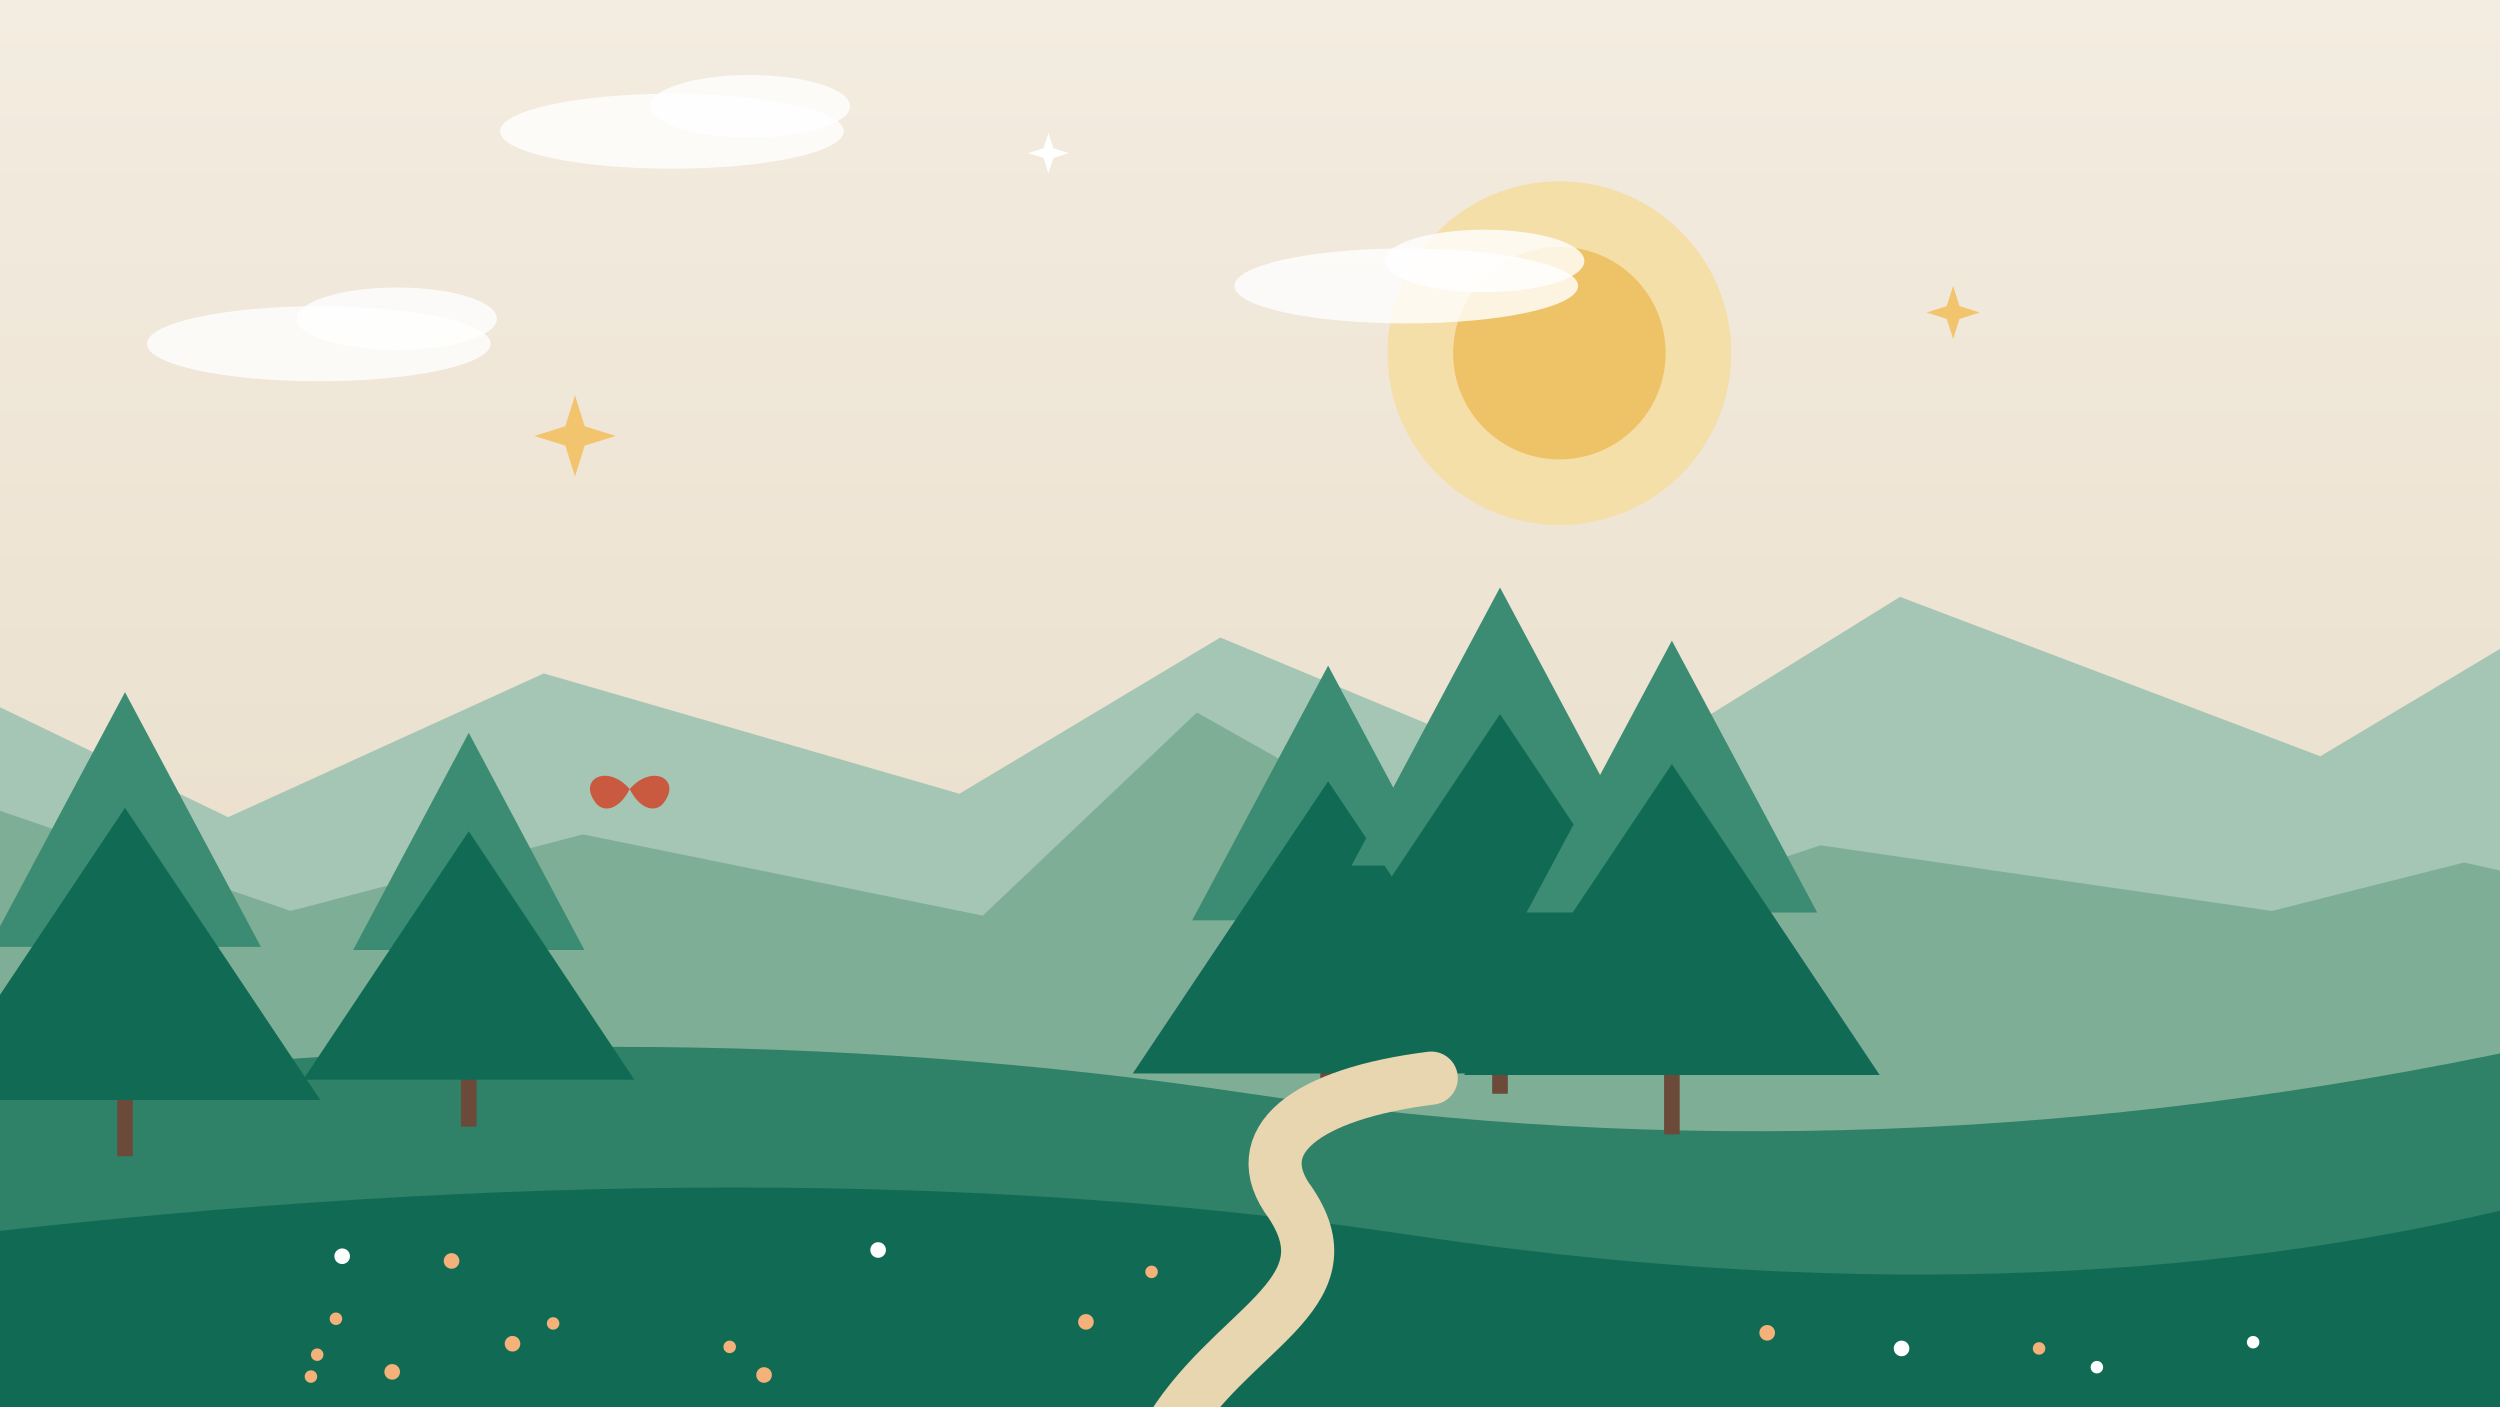
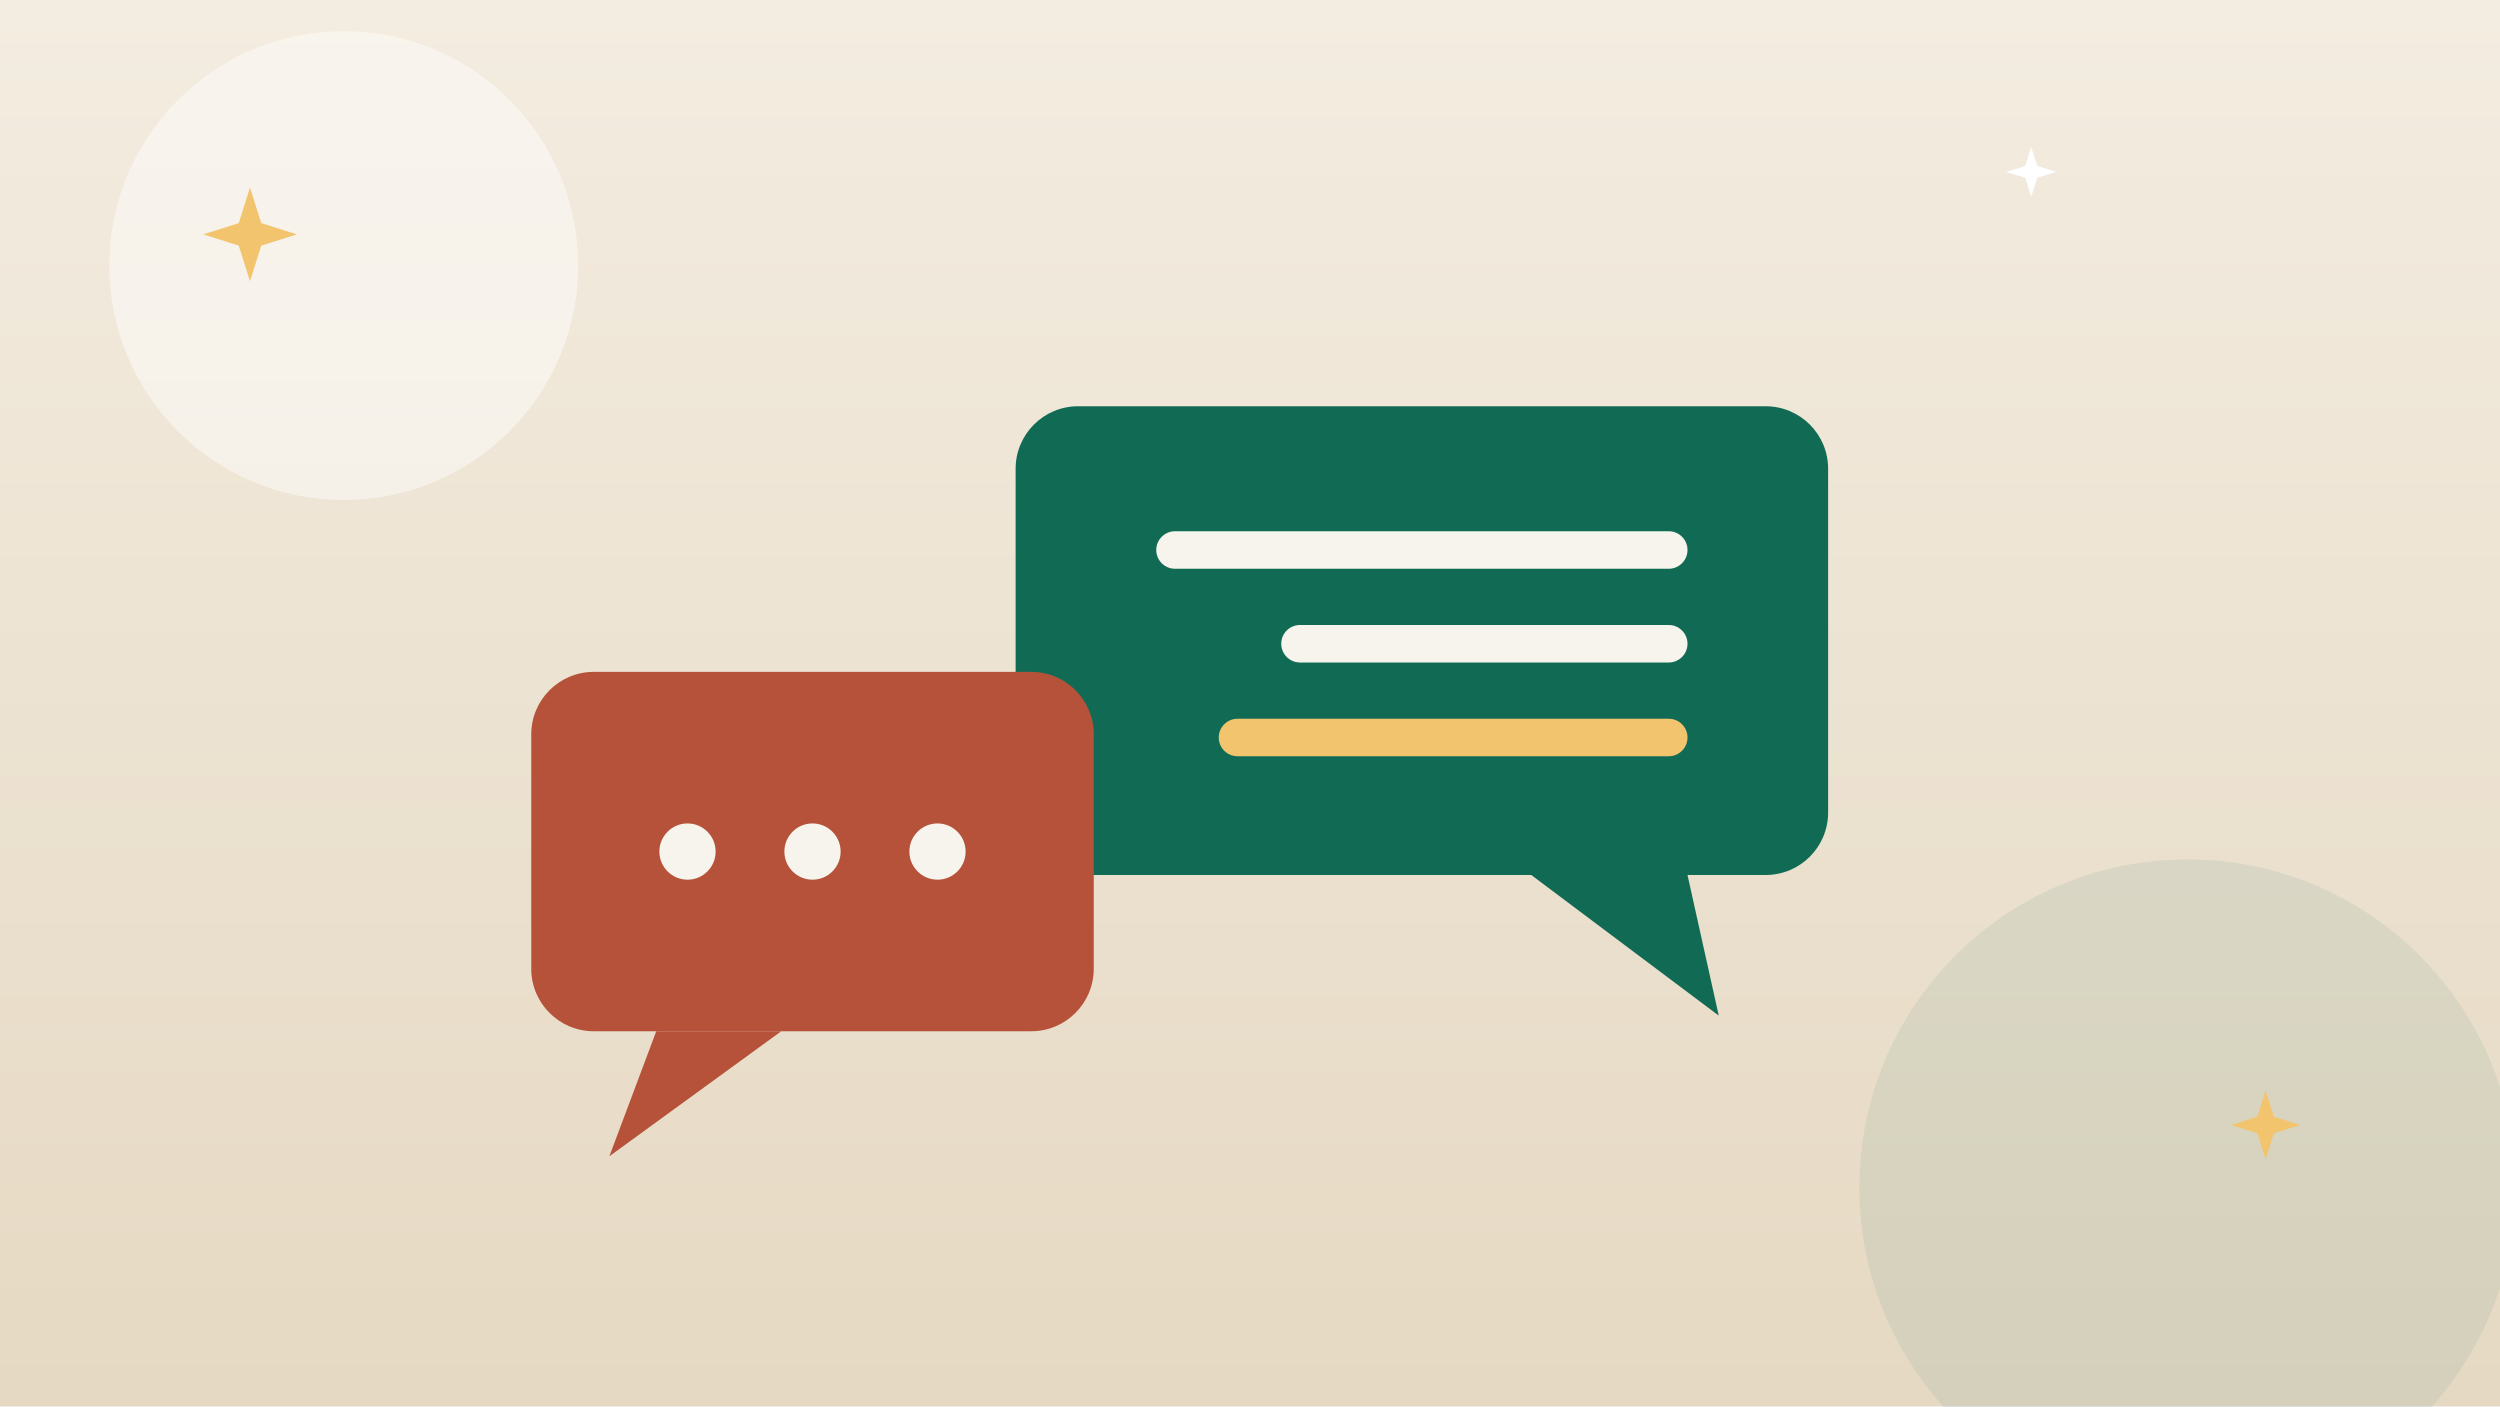
<svg xmlns="http://www.w3.org/2000/svg" viewBox="0 0 1600 900" role="img" aria-label="">
  <defs>
    <linearGradient id="g" x1="0" y1="0" x2="0" y2="1">
      <stop offset="0" stop-color="#f3ece0" />
      <stop offset="1" stop-color="#e6d9c3" />
    </linearGradient>
  </defs>
  <rect width="1600" height="900" fill="url(#g)" />
-   <circle cx="998" cy="226" r="110" fill="#f4dfa8" />
-   <circle cx="998" cy="226" r="68" fill="#eec266" />
-   <ellipse cx="430" cy="84" rx="110" ry="24" fill="#fff" opacity=".8" />
-   <ellipse cx="480" cy="68" rx="64" ry="20" fill="#fff" opacity=".8" />
-   <ellipse cx="204" cy="220" rx="110" ry="24" fill="#fff" opacity=".8" />
-   <ellipse cx="254" cy="204" rx="64" ry="20" fill="#fff" opacity=".8" />
-   <ellipse cx="900" cy="183" rx="110" ry="24" fill="#fff" opacity=".8" />
-   <ellipse cx="950" cy="167" rx="64" ry="20" fill="#fff" opacity=".8" />
-   <polygon points="-20 710 -20 443 146 523 348 431 614 508 781 408 1016 506 1216 382 1485 484 1649 386 1842 478 1620 710" fill="#a5c6b4" />
-   <polygon points="-20 790 -20 512 186 583 373 534 629 586 766 456 1009 593 1165 541 1454 583 1577 552 1854 614 1620 790" fill="#7fae96" />
-   <path d="M-20 700 Q400 640 800 700 T1620 670 L1620 920 L-20 920Z" fill="#2f8168" />
-   <rect x="75" y="675" width="10" height="65" fill="#6b4a3a" />
-   <path d="M80 443 L167 606 L-7 606Z" fill="#3b8c72" />
-   <path d="M80 517 L205 704 L-45 704Z" fill="#116b54" />
-   <rect x="295" y="666" width="10" height="55" fill="#6b4a3a" />
-   <path d="M300 469 L374 608 L226 608Z" fill="#3b8c72" />
-   <path d="M300 532 L406 691 L194 691Z" fill="#116b54" />
-   <rect x="845" y="658" width="10" height="65" fill="#6b4a3a" />
-   <path d="M850 426 L937 589 L763 589Z" fill="#3b8c72" />
-   <path d="M850 500 L975 687 L725 687Z" fill="#116b54" />
-   <rect x="955" y="629" width="10" height="71" fill="#6b4a3a" />
-   <path d="M960 376 L1055 554 L865 554Z" fill="#3b8c72" />
-   <path d="M960 457 L1096 661 L824 661Z" fill="#116b54" />
-   <rect x="1065" y="656" width="10" height="70" fill="#6b4a3a" />
-   <path d="M1070 410 L1163 584 L977 584Z" fill="#3b8c72" />
-   <path d="M1070 489 L1203 688 L937 688Z" fill="#116b54" />
-   <path d="M-20 790 Q500 730 900 790 T1620 770 L1620 920 L-20 920Z" fill="#116b54" />
-   <path d="M746 920 C786 850 866 830 826 770 C796 730 836 700 916 690" fill="none" stroke="#e7d6b0" stroke-width="34" stroke-linecap="round" />
-   <circle cx="1342" cy="875" r="4" fill="#fff" />
-   <circle cx="1131" cy="853" r="5" fill="#f4b27a" />
-   <circle cx="199" cy="881" r="4" fill="#f4b27a" />
-   <circle cx="467" cy="862" r="4" fill="#f4b27a" />
-   <circle cx="489" cy="880" r="5" fill="#f4b27a" />
-   <circle cx="695" cy="846" r="5" fill="#f4b27a" />
-   <circle cx="328" cy="860" r="5" fill="#f4b27a" />
-   <circle cx="1217" cy="863" r="5" fill="#fff" />
-   <circle cx="737" cy="814" r="4" fill="#f4b27a" />
-   <circle cx="203" cy="867" r="4" fill="#f4b27a" />
-   <circle cx="1442" cy="859" r="4" fill="#fff" />
-   <circle cx="562" cy="800" r="5" fill="#fff" />
-   <circle cx="251" cy="878" r="5" fill="#f4b27a" />
-   <circle cx="354" cy="847" r="4" fill="#f4b27a" />
-   <circle cx="215" cy="844" r="4" fill="#f4b27a" />
-   <circle cx="1305" cy="863" r="4" fill="#f4b27a" />
-   <circle cx="219" cy="804" r="5" fill="#fff" />
-   <circle cx="289" cy="807" r="5" fill="#f4b27a" />
-   <path transform="translate(368 279)" d="M0-26l6.2 19.8L26 0l-19.8 6.2L0 26l-6.2-19.8L-26 0l19.8-6.2z" fill="#f2c46d" />
-   <path transform="translate(1250 200)" d="M0-17l4.1 12.9L17 0l-12.9 4.1L0 17l-4.1-12.9L-17 0l12.9-4.1z" fill="#f2c46d" />
-   <path transform="translate(671 98)" d="M0-13l3.1 9.9L13 0l-9.9 3.1L0 13l-3.1-9.9L-13 0l9.9-3.1z" fill="#fff" />
-   <g transform="translate(403 505)">
-     <path d="M0 0c-14-16-32-7-23 7 5 9 16 7 23-7zM0 0c14-16 32-7 23 7-5 9-16 7-23-7z" fill="#c9593f" />
+   <circle cx="220" cy="170" r="150" fill="#fff" opacity=".45" />
+   <circle cx="1400" cy="760" r="210" fill="#116b54" opacity=".08" />
+   <g transform="translate(1600 0) scale(-1 1)">
+     <rect x="430" y="260" width="520" height="300" rx="40" fill="#116b54" />
+     <path d="M520 560 L500 650 L620 560Z" fill="#116b54" />
+     <rect x="520" y="340" width="340" height="24" rx="12" fill="#f6f4ed" />
+     <rect x="520" y="400" width="260" height="24" rx="12" fill="#f6f4ed" />
+     <rect x="520" y="460" width="300" height="24" rx="12" fill="#f2c46d" />
+     <rect x="900" y="430" width="360" height="230" rx="40" fill="#b55239" />
+     <path d="M1180 660 L1210 740 L1100 660Z" fill="#b55239" />
+     <circle cx="1000" cy="545" r="18" fill="#f6f4ed" />
+     <circle cx="1080" cy="545" r="18" fill="#f6f4ed" />
+     <circle cx="1160" cy="545" r="18" fill="#f6f4ed" />
  </g>
+   <path transform="translate(160 150)" d="M0-30l7.2 22.8L30 0l-22.8 7.2L0 30l-7.2-22.8L-30 0l22.8-7.2z" fill="#f2c46d" />
+   <path transform="translate(1450 720)" d="M0-22l5.3 16.7L22 0l-16.7 5.3L0 22l-5.3-16.7L-22 0l16.7-5.3z" fill="#f2c46d" />
+   <path transform="translate(1300 110)" d="M0-16l3.8 12.2L16 0l-12.2 3.8L0 16l-3.8-12.2L-16 0l12.2-3.8z" fill="#fff" />
</svg>
